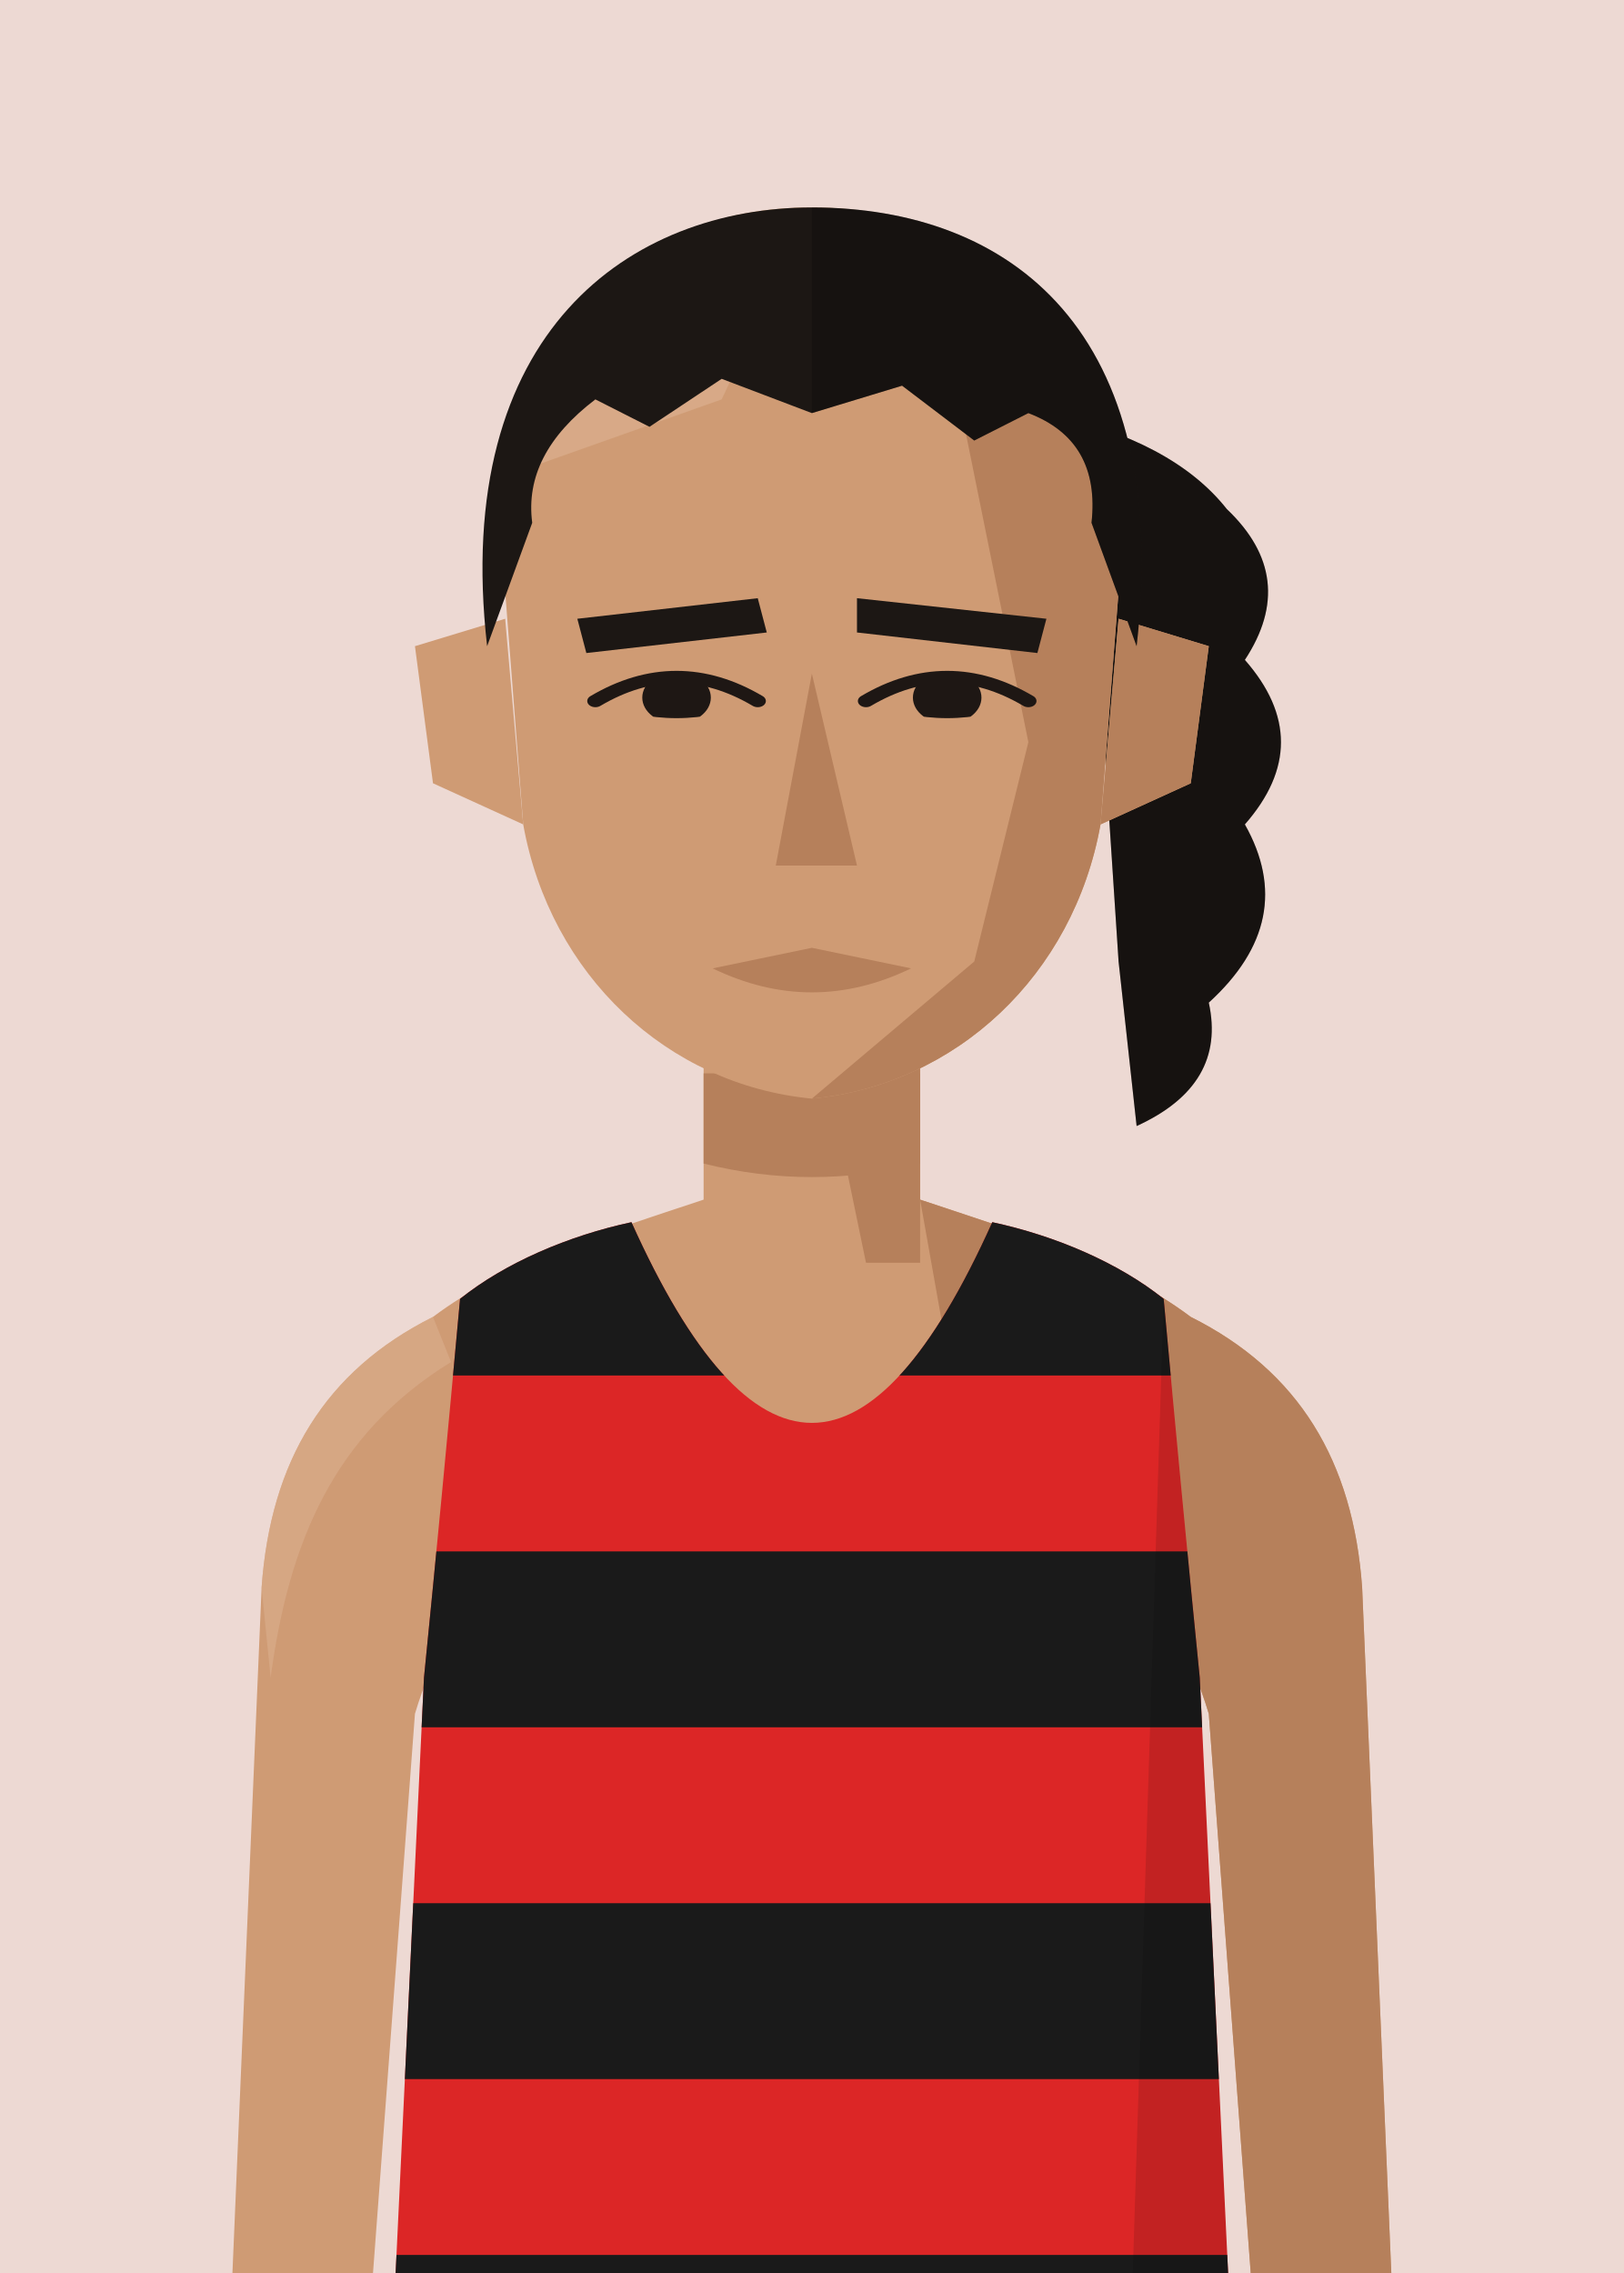
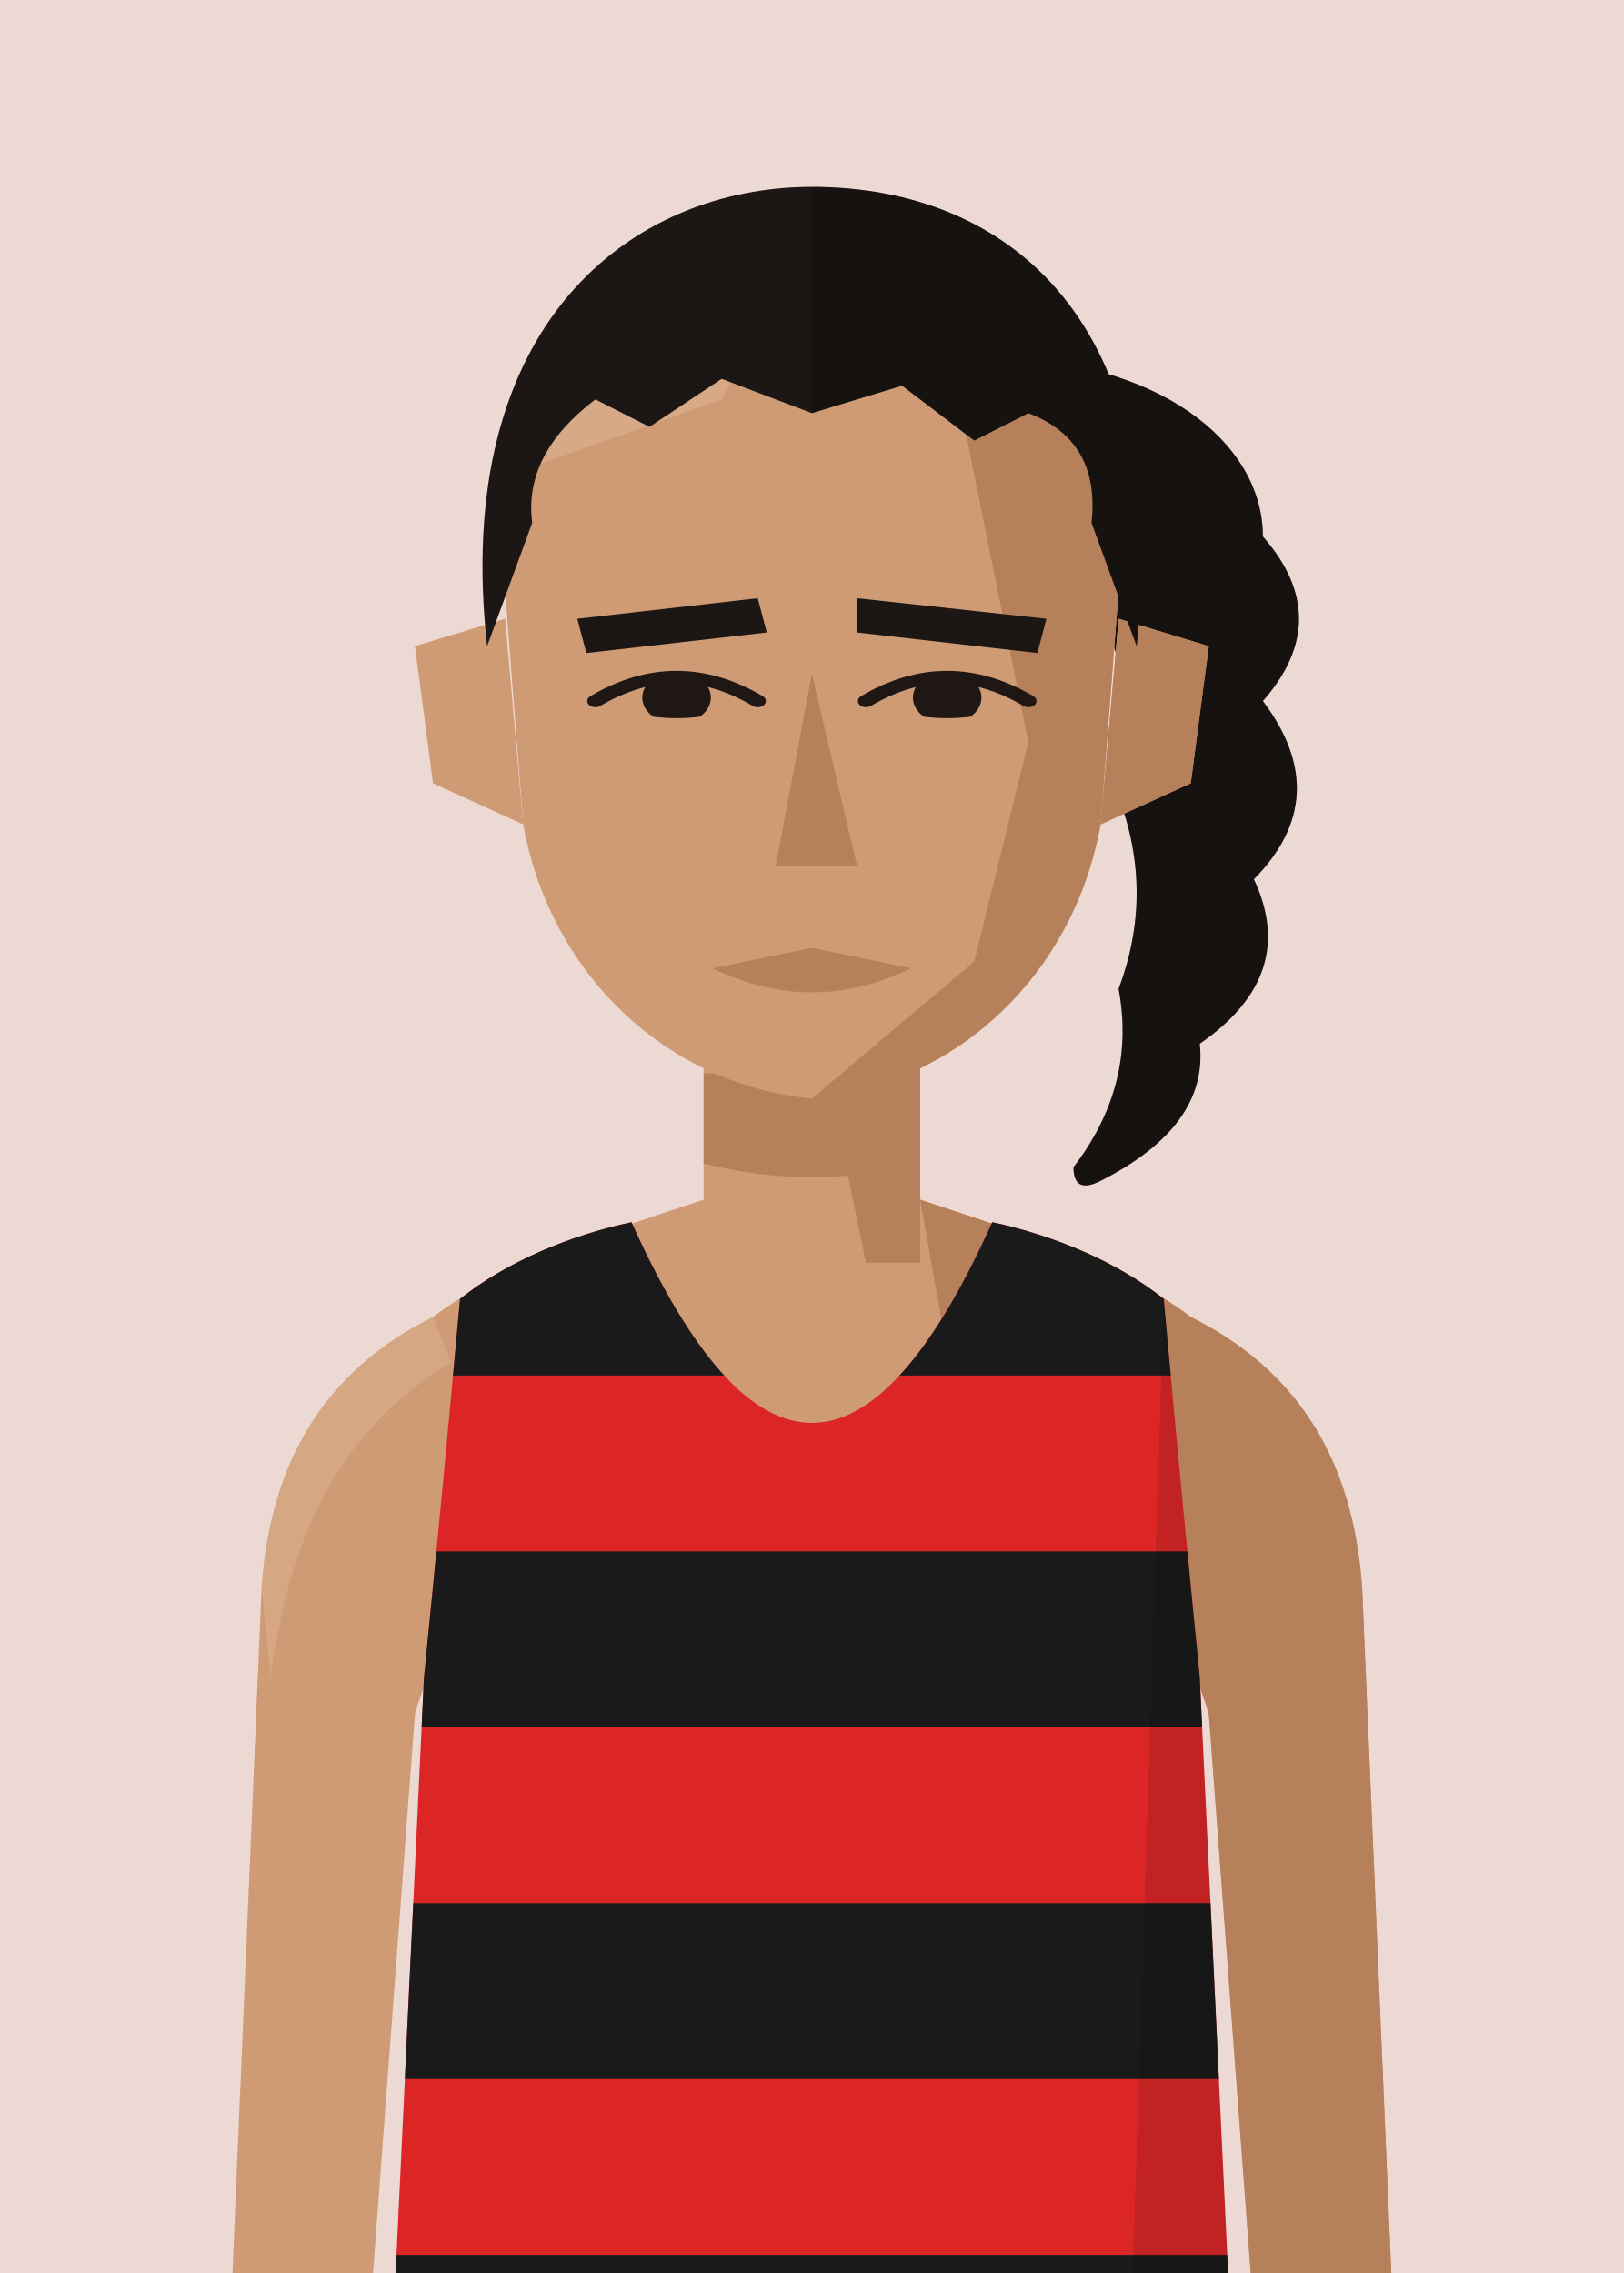
<svg xmlns="http://www.w3.org/2000/svg" viewBox="10 20 180 252">
  <defs>
    <clipPath id="vf">
      <path d="M53,330 L57,246 Q59,226 61,204 C66,200 73,197 80,195.5 Q100,240 120,195.5 C127,197 134,200 139,204 Q141,226 143,246 L147,330 Z" />
    </clipPath>
    <clipPath id="hf">
      <path d="M66,96 C64,58 80,40 100,40 C120,40 136,58 134,96 L132,130 C129,152 116,168 100,170 C84,168 71,152 68,130 Z" />
    </clipPath>
    <clipPath id="rf">
      <rect x="100" y="0" width="100" height="300" />
    </clipPath>
    <clipPath id="ef">
      <path d="M76,112 Q85,105 94,112 Q85,117 76,112 Z" />
      <path d="M106,112 Q115,105 124,112 Q115,117 106,112 Z" />
    </clipPath>
    <clipPath id="cf">
      <rect x="0" y="92" width="200" height="300" />
    </clipPath>
  </defs>
  <rect width="200" height="280" fill="#EDD9D3" />
  <g transform="translate(0,-40)">
    <g transform="translate(0,83) scale(1,0.76) translate(0,-40)" fill="#1C1714">
-       <path d="M126,70 Q140,74 146,84 Q154,94 148,106 Q156,118 148,130 Q154,144 144,156 Q146,168 136,174 L134,150 L132,110 Z" />
+       <path d="M120,62 C138,62 150,74 150,88 Q158,100 150,112 Q158,126 149,138 Q154,152 143,162 Q144,174 132,182 Q129,184 129,180 Q136,168 134,154 Q138,140 134,126 Q137,112 132,100 Q130,84 120,72 Z" />
      <g clip-path="url(#rf)" fill="#000" opacity=".22">
-         <path d="M126,70 Q140,74 146,84 Q154,94 148,106 Q156,118 148,130 Q154,144 144,156 Q146,168 136,174 L134,150 L132,110 Z" />
+         <path d="M120,62 C138,62 150,74 150,88 Q158,100 150,112 Q158,126 149,138 Q154,152 143,162 Q144,174 132,182 Q129,184 129,180 Q136,168 134,154 Q138,140 134,126 Q137,112 132,100 Q130,84 120,72 Z" />
      </g>
    </g>
    <rect x="88" y="171" width="24" height="37" fill="#CF9B74" />
    <path d="M88,193 C76,197 66,200 58,206 C46,212 40,222 39,236 L35,330 L50,330 L56,250 Q59,240 64,238 L136,238 Q141,240 144,250 L150,330 L165,330 L161,236 C160,222 154,212 142,206 C134,200 124,197 112,193" fill="#CF9B74" />
    <g fill="#B6805B">
      <path d="M112,193 C124,197 134,200 142,206 C154,212 160,222 161,236 L165,330 L150,330 L144,250 Q141,240 136,238 L120,238 Z" />
      <path d="M58,206 C46,212 40,222 39,236 L40,246 C42,231 47,219 60,211 Z" fill="#DBAF8E" opacity=".6" />
      <polygon points="100,171 112,171 112,200 106,200" />
      <path d="M88,179 L112,179 L112,189 Q100,192 88,189 Z" />
    </g>
    <g transform="translate(0,83) scale(1,0.76) translate(0,-40)">
      <g fill="#CF9B74">
        <path d="M66,100 L56,104 L58,124 L68,130 Z" />
        <path d="M134,100 L144,104 L142,124 L132,130 Z" />
        <path d="M66,96 C64,58 80,40 100,40 C120,40 136,58 134,96 L132,130 C129,152 116,168 100,170 C84,168 71,152 68,130 Z" />
      </g>
      <path d="M134,100 L144,104 L142,124 L132,130 Z" fill="#B6805B" />
      <g clip-path="url(#hf)">
        <polygon points="112,40 140,40 140,180 100,180 100,170 118,150 124,118 120,92" fill="#B6805B" />
        <polygon points="60,40 100,40 90,68 60,82" fill="#DBAF8E" opacity=".7" />
      </g>
      <g fill="#1C1714">
        <polygon points="74,100 94,97 95,102 75,105" />
        <polygon points="105,97 126,100 125,105 105,102" />
      </g>
      <g clip-path="url(#ef)" fill="#1E1714">
        <circle cx="85" cy="111.5" r="3.8" />
        <circle cx="115" cy="111.5" r="3.8" />
      </g>
      <g fill="none" stroke="#1E1714" stroke-width="1.8" stroke-linecap="round">
        <path d="M76,112 Q85,105 94,112" />
        <path d="M106,112 Q115,105 124,112" />
      </g>
      <polygon points="100,108 105,136 96,136" fill="#B6805B" />
      <path d="M89,151 L100,148 L111,151 Q100,158 89,151 Z" fill="#B6805B" />
      <g fill="#1C1714">
-         <path d="M64,104 C60,58 80,40 100,40 C122,40 140,58 136,104 L131,86 Q132,74 124,70 L118,74 L110,66 L100,70 L90,65 L82,72 L76,68 Q68,76 69,86 Z" />
+         <path d="M64,104 C60,57 80,37 100,37 C122,37 140,57 136,104 L131,86 Q132,74 124,70 L118,74 L110,66 L100,70 L90,65 L82,72 L76,68 Q68,76 69,86 Z" />
        <g clip-path="url(#rf)" fill="#000" opacity=".22">
-           <path d="M64,104 C60,58 80,40 100,40 C122,40 140,58 136,104 L131,86 Q132,74 124,70 L118,74 L110,66 L100,70 L90,65 L82,72 L76,68 Q68,76 69,86 Z" />
+           <path d="M64,104 C60,57 80,37 100,37 C122,37 140,57 136,104 L131,86 Q132,74 124,70 L118,74 L110,66 L100,70 L90,65 L82,72 L76,68 Q68,76 69,86 Z" />
        </g>
      </g>
    </g>
    <g clip-path="url(#vf)">
      <path d="M53,330 L57,246 Q59,226 61,204 C66,200 73,197 80,195.5 Q100,240 120,195.5 C127,197 134,200 139,204 Q141,226 143,246 L147,330 Z" fill="#dc2626" />
      <g transform="matrix(6.2857 0 0 6.5 37.14 193)">
        <rect x="0" y="0" width="20" height="3" fill="#1a1a1a" />
        <rect x="0" y="6" width="20" height="3" fill="#1a1a1a" />
        <rect x="0" y="12" width="20" height="3" fill="#1a1a1a" />
        <rect x="0" y="18" width="20" height="3" fill="#1a1a1a" />
      </g>
      <path d="M139,204 Q141,226 143,246 L147,330 L135,330 Z" fill="#000" opacity="0.12" />
    </g>
  </g>
</svg>
